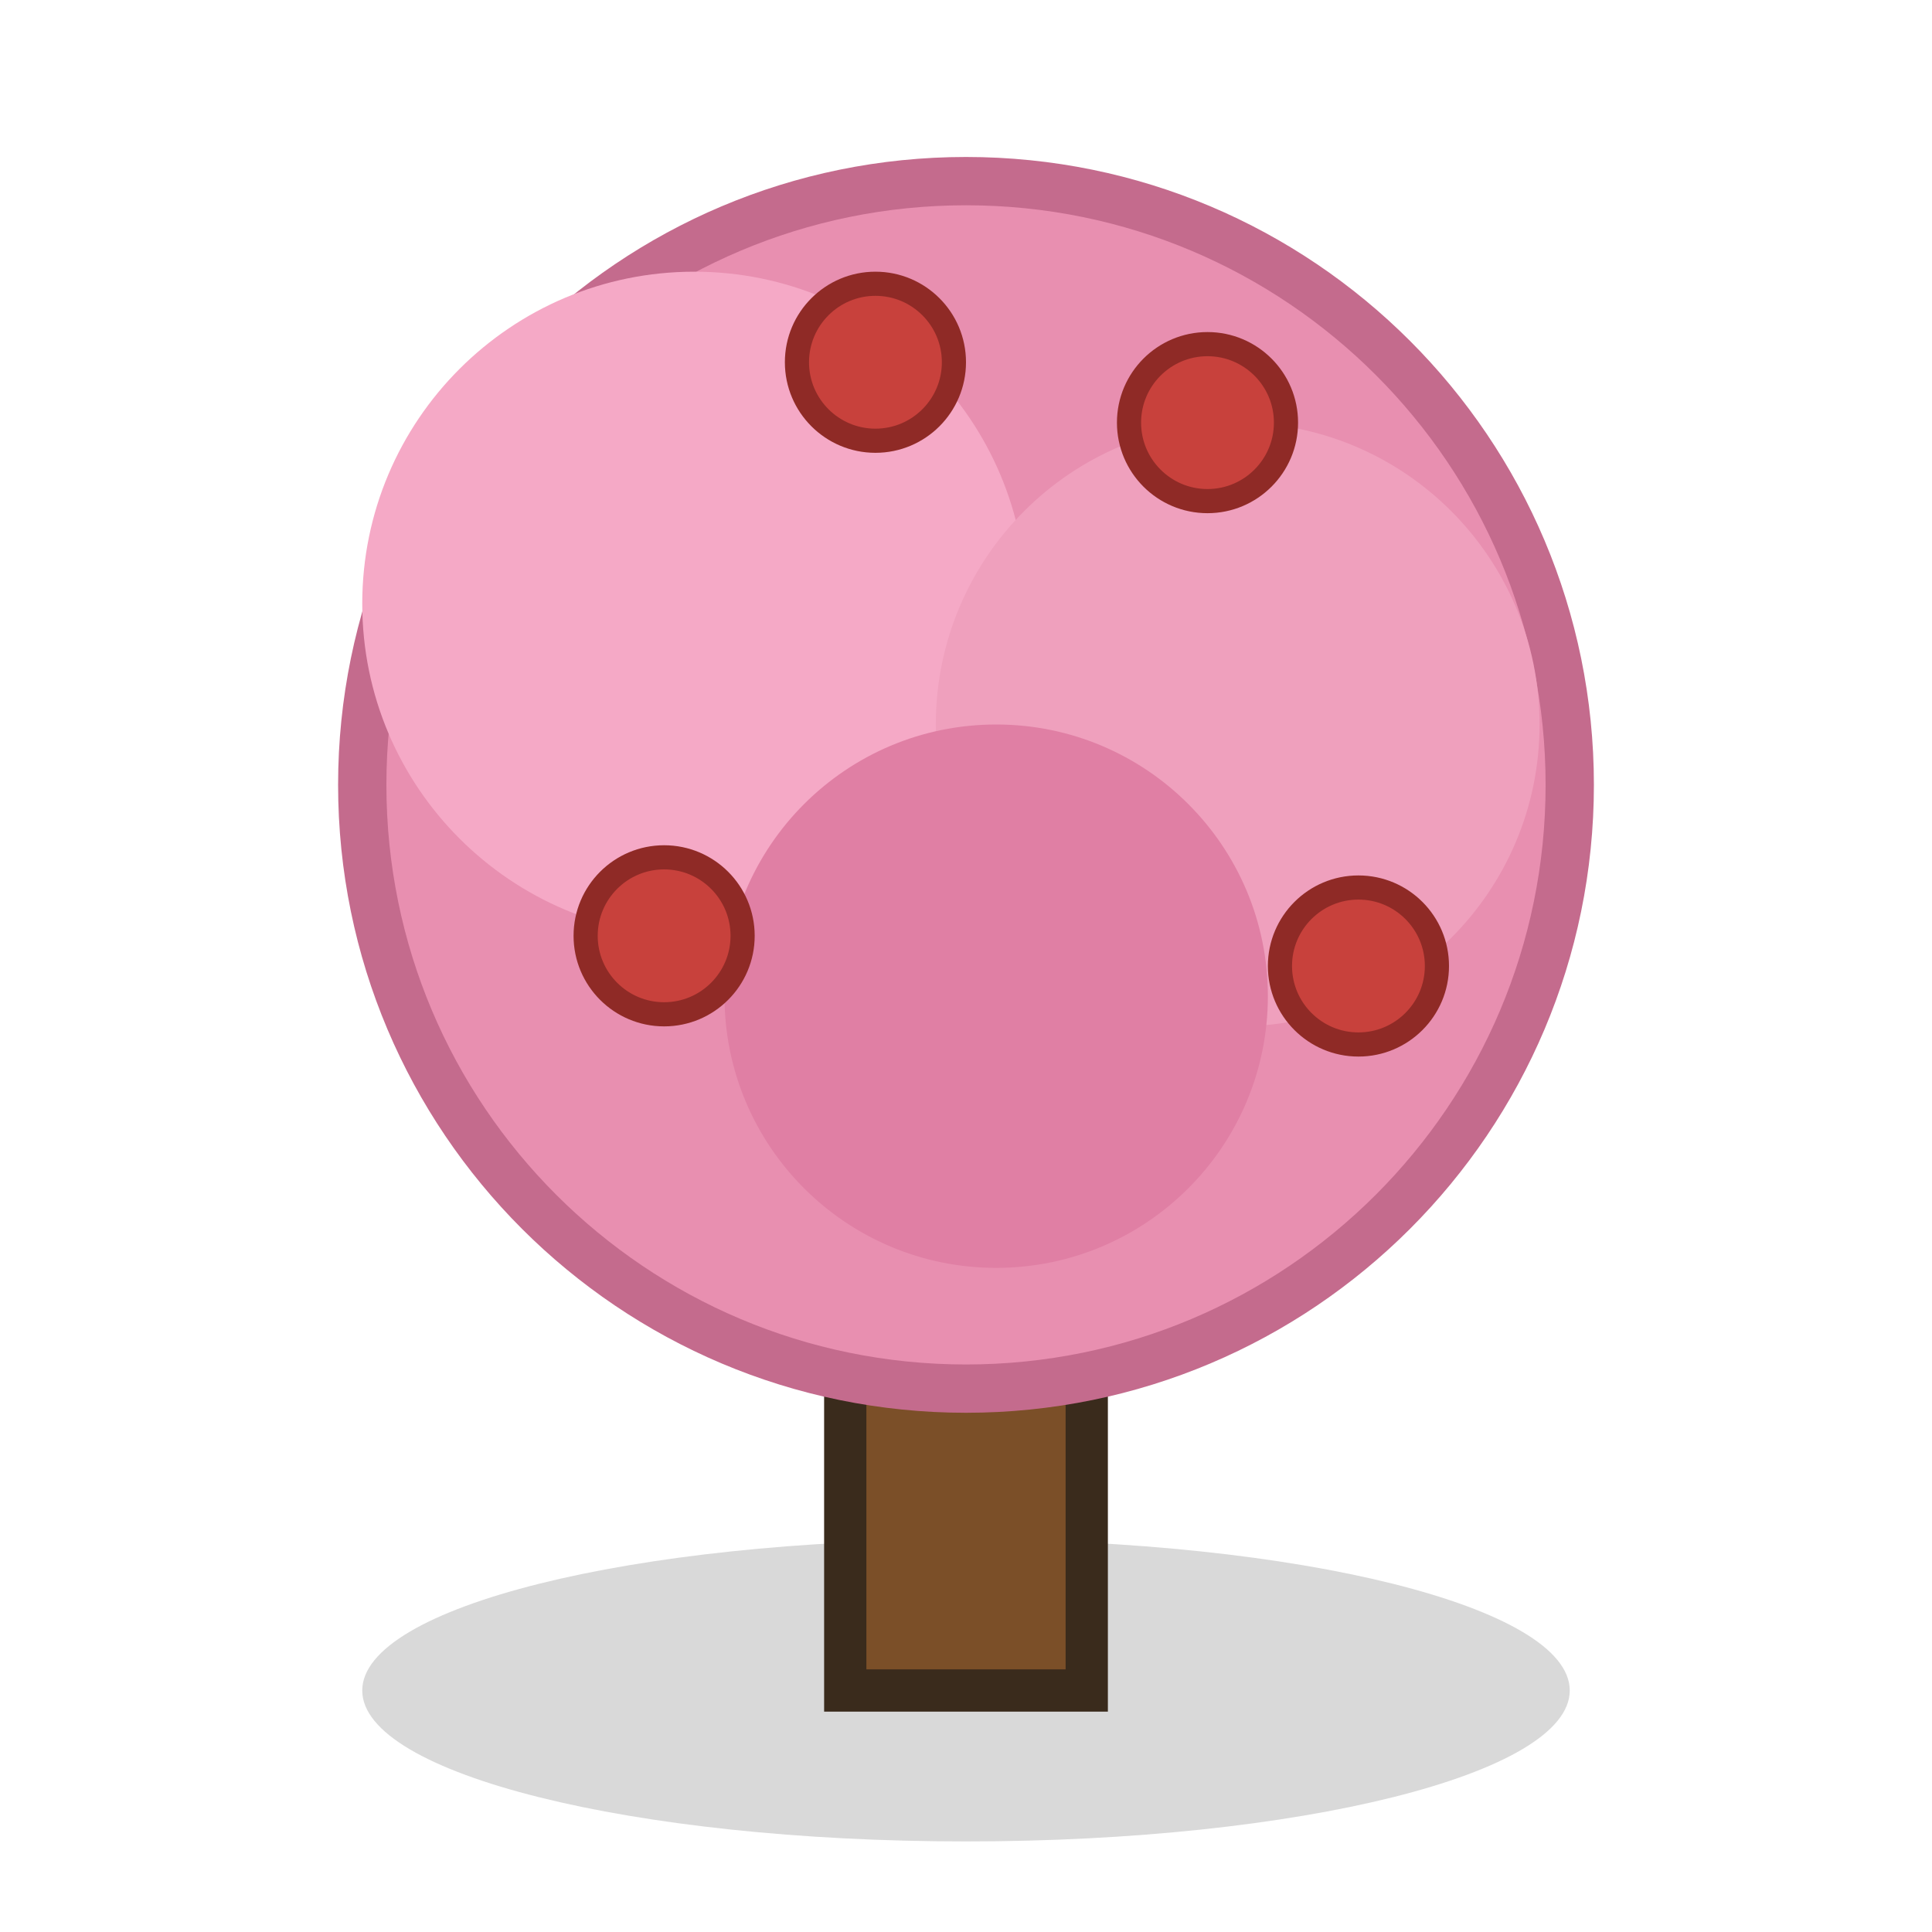
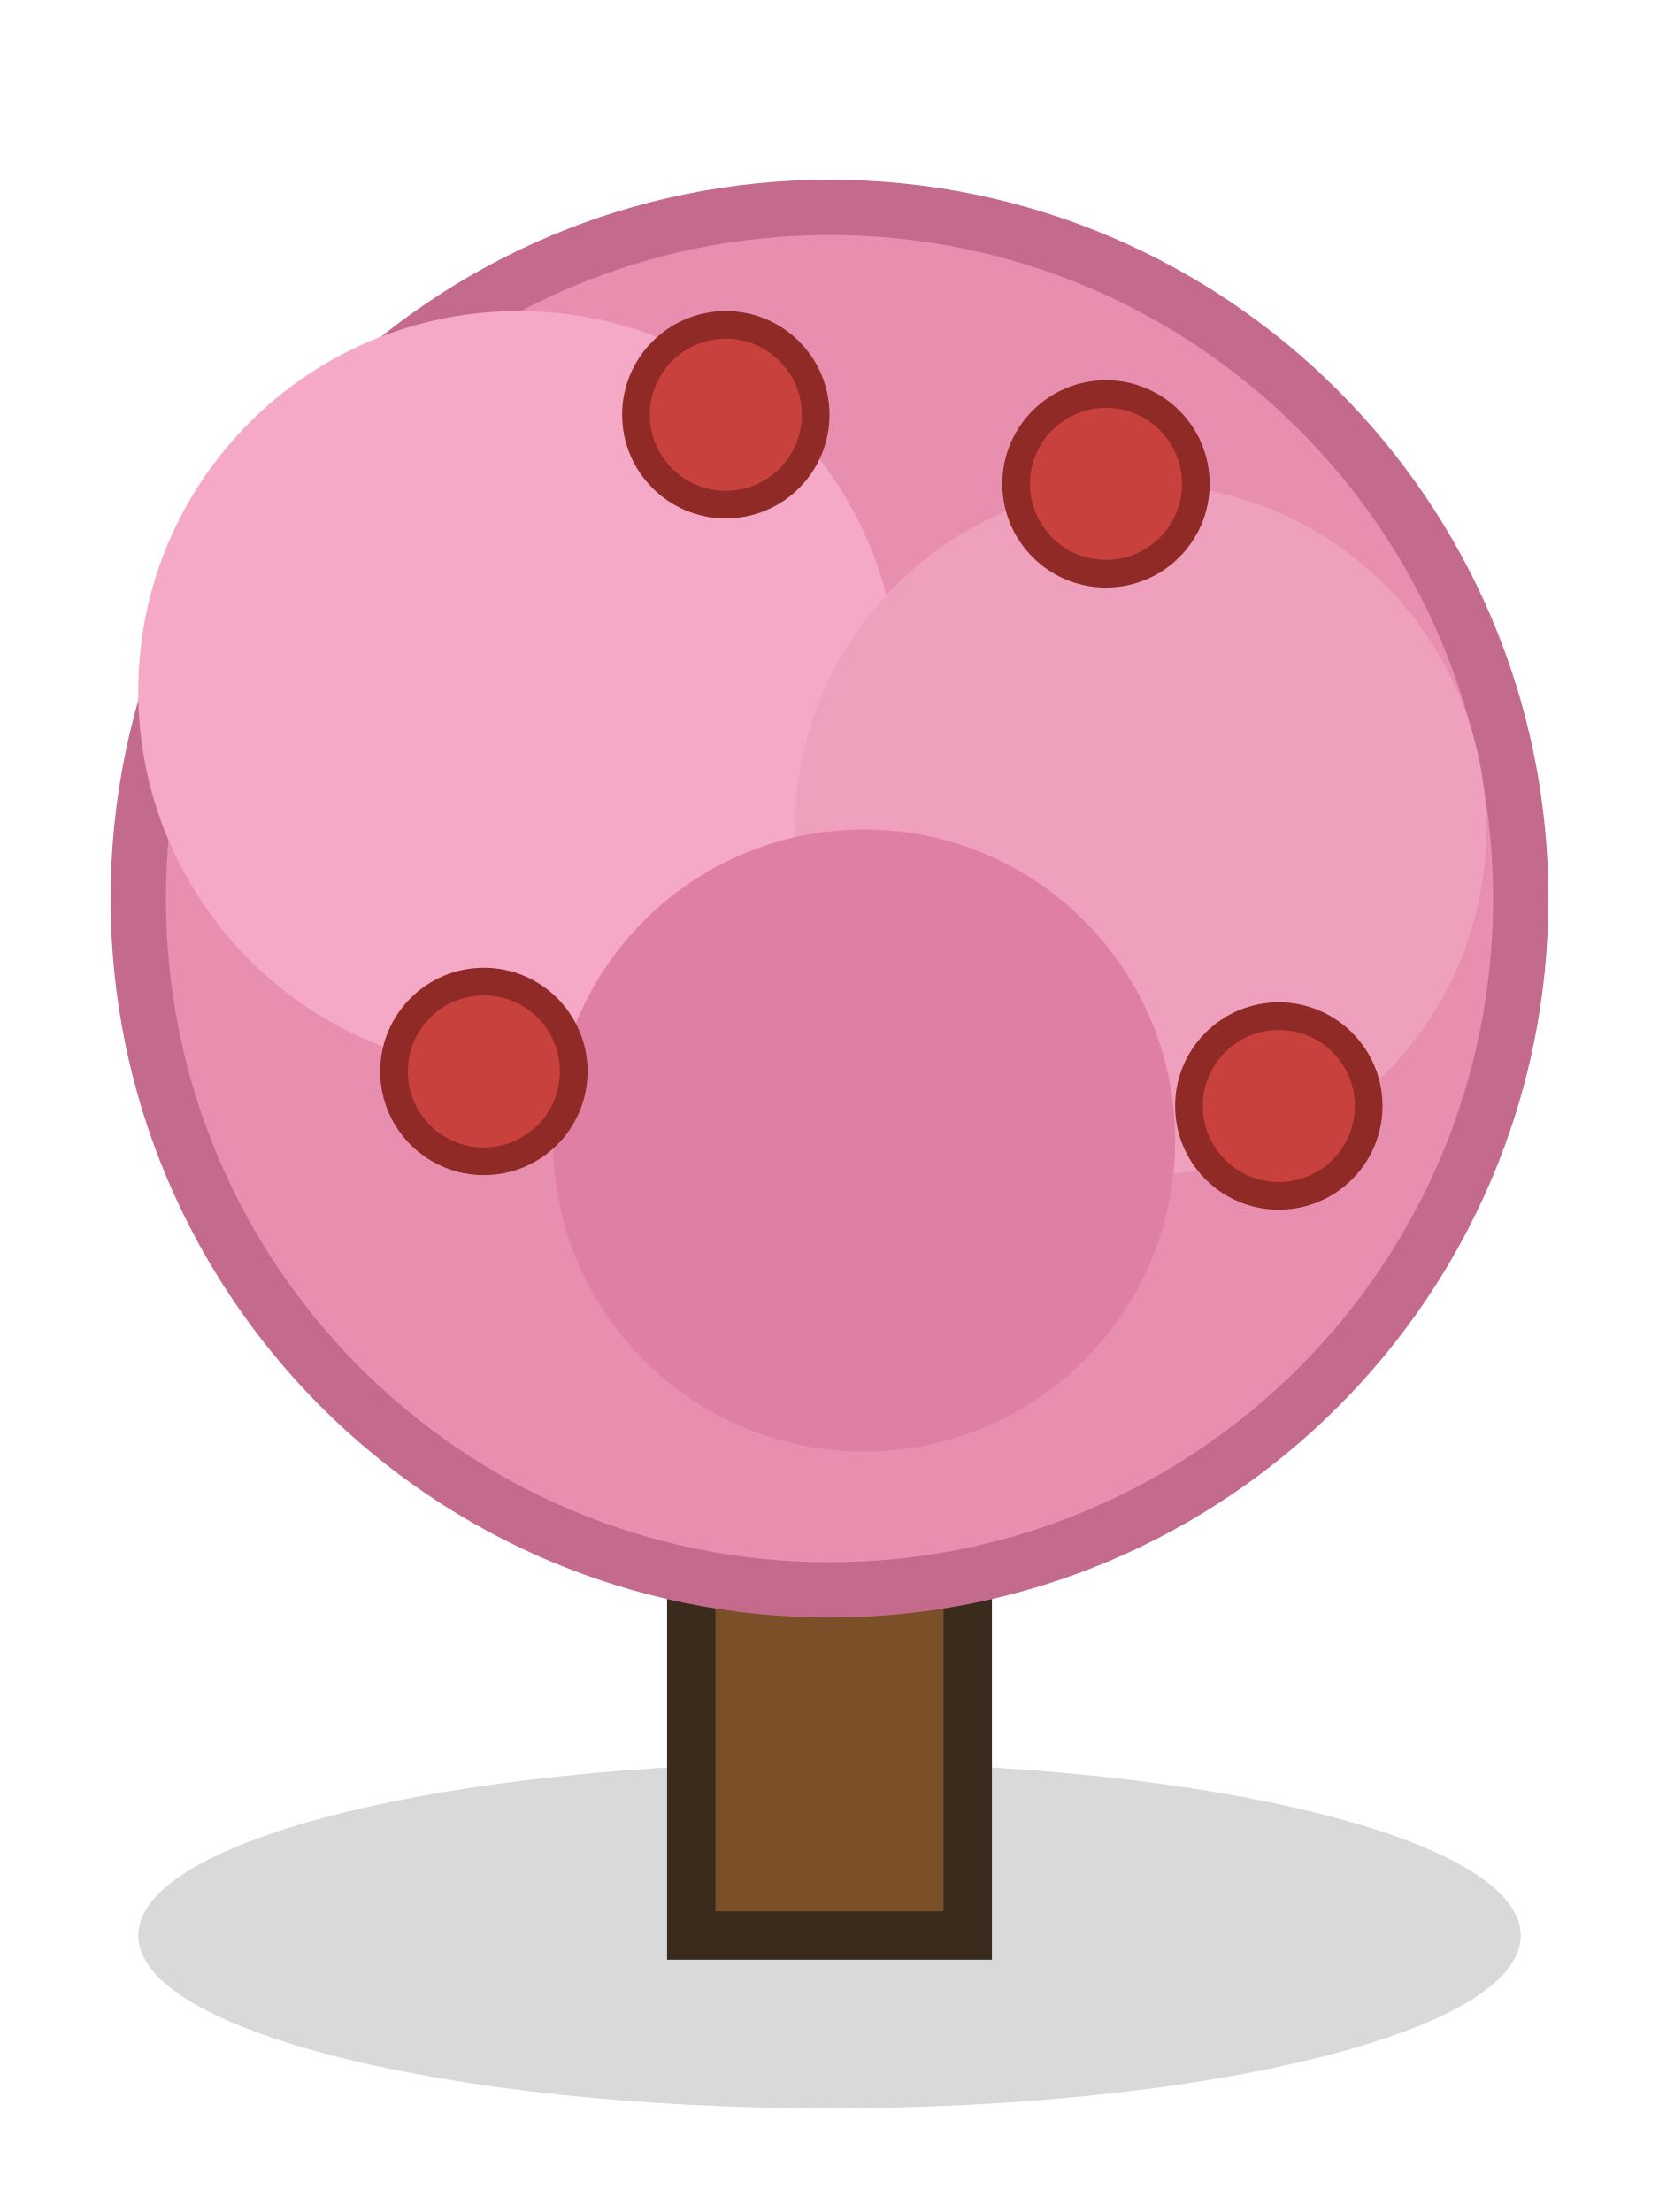
- <svg xmlns="http://www.w3.org/2000/svg" viewBox="0 0 64 64" width="64" height="64">
+ <svg xmlns="http://www.w3.org/2000/svg" viewBox="8 0 48 64" width="48" height="64">
  <ellipse cx="32" cy="56" rx="20" ry="5" fill="#000" opacity=".15" />
  <path d="M28 56V38h8v18z" fill="#7b4f28" stroke="#3a2b1c" stroke-width="1.4" />
  <path d="M32 44l-6-5M32 40l6-5" fill="none" stroke="#6b4322" stroke-width="2.4" stroke-linecap="round" />
  <circle cx="32" cy="26" r="20" fill="#e88fb0" stroke="#c46b8d" stroke-width="1.6" />
  <circle cx="23" cy="20" r="11" fill="#f5a9c6" />
  <circle cx="41" cy="24" r="10" fill="#efa0bd" />
  <circle cx="33" cy="33" r="9" fill="#e07fa4" />
  <g fill="#c8413c" stroke="#8f2a26" stroke-width=".8">
    <circle cx="22" cy="31" r="2.6" />
    <circle cx="40" cy="14" r="2.6" />
    <circle cx="45" cy="32" r="2.6" />
    <circle cx="29" cy="12" r="2.6" />
  </g>
</svg>
